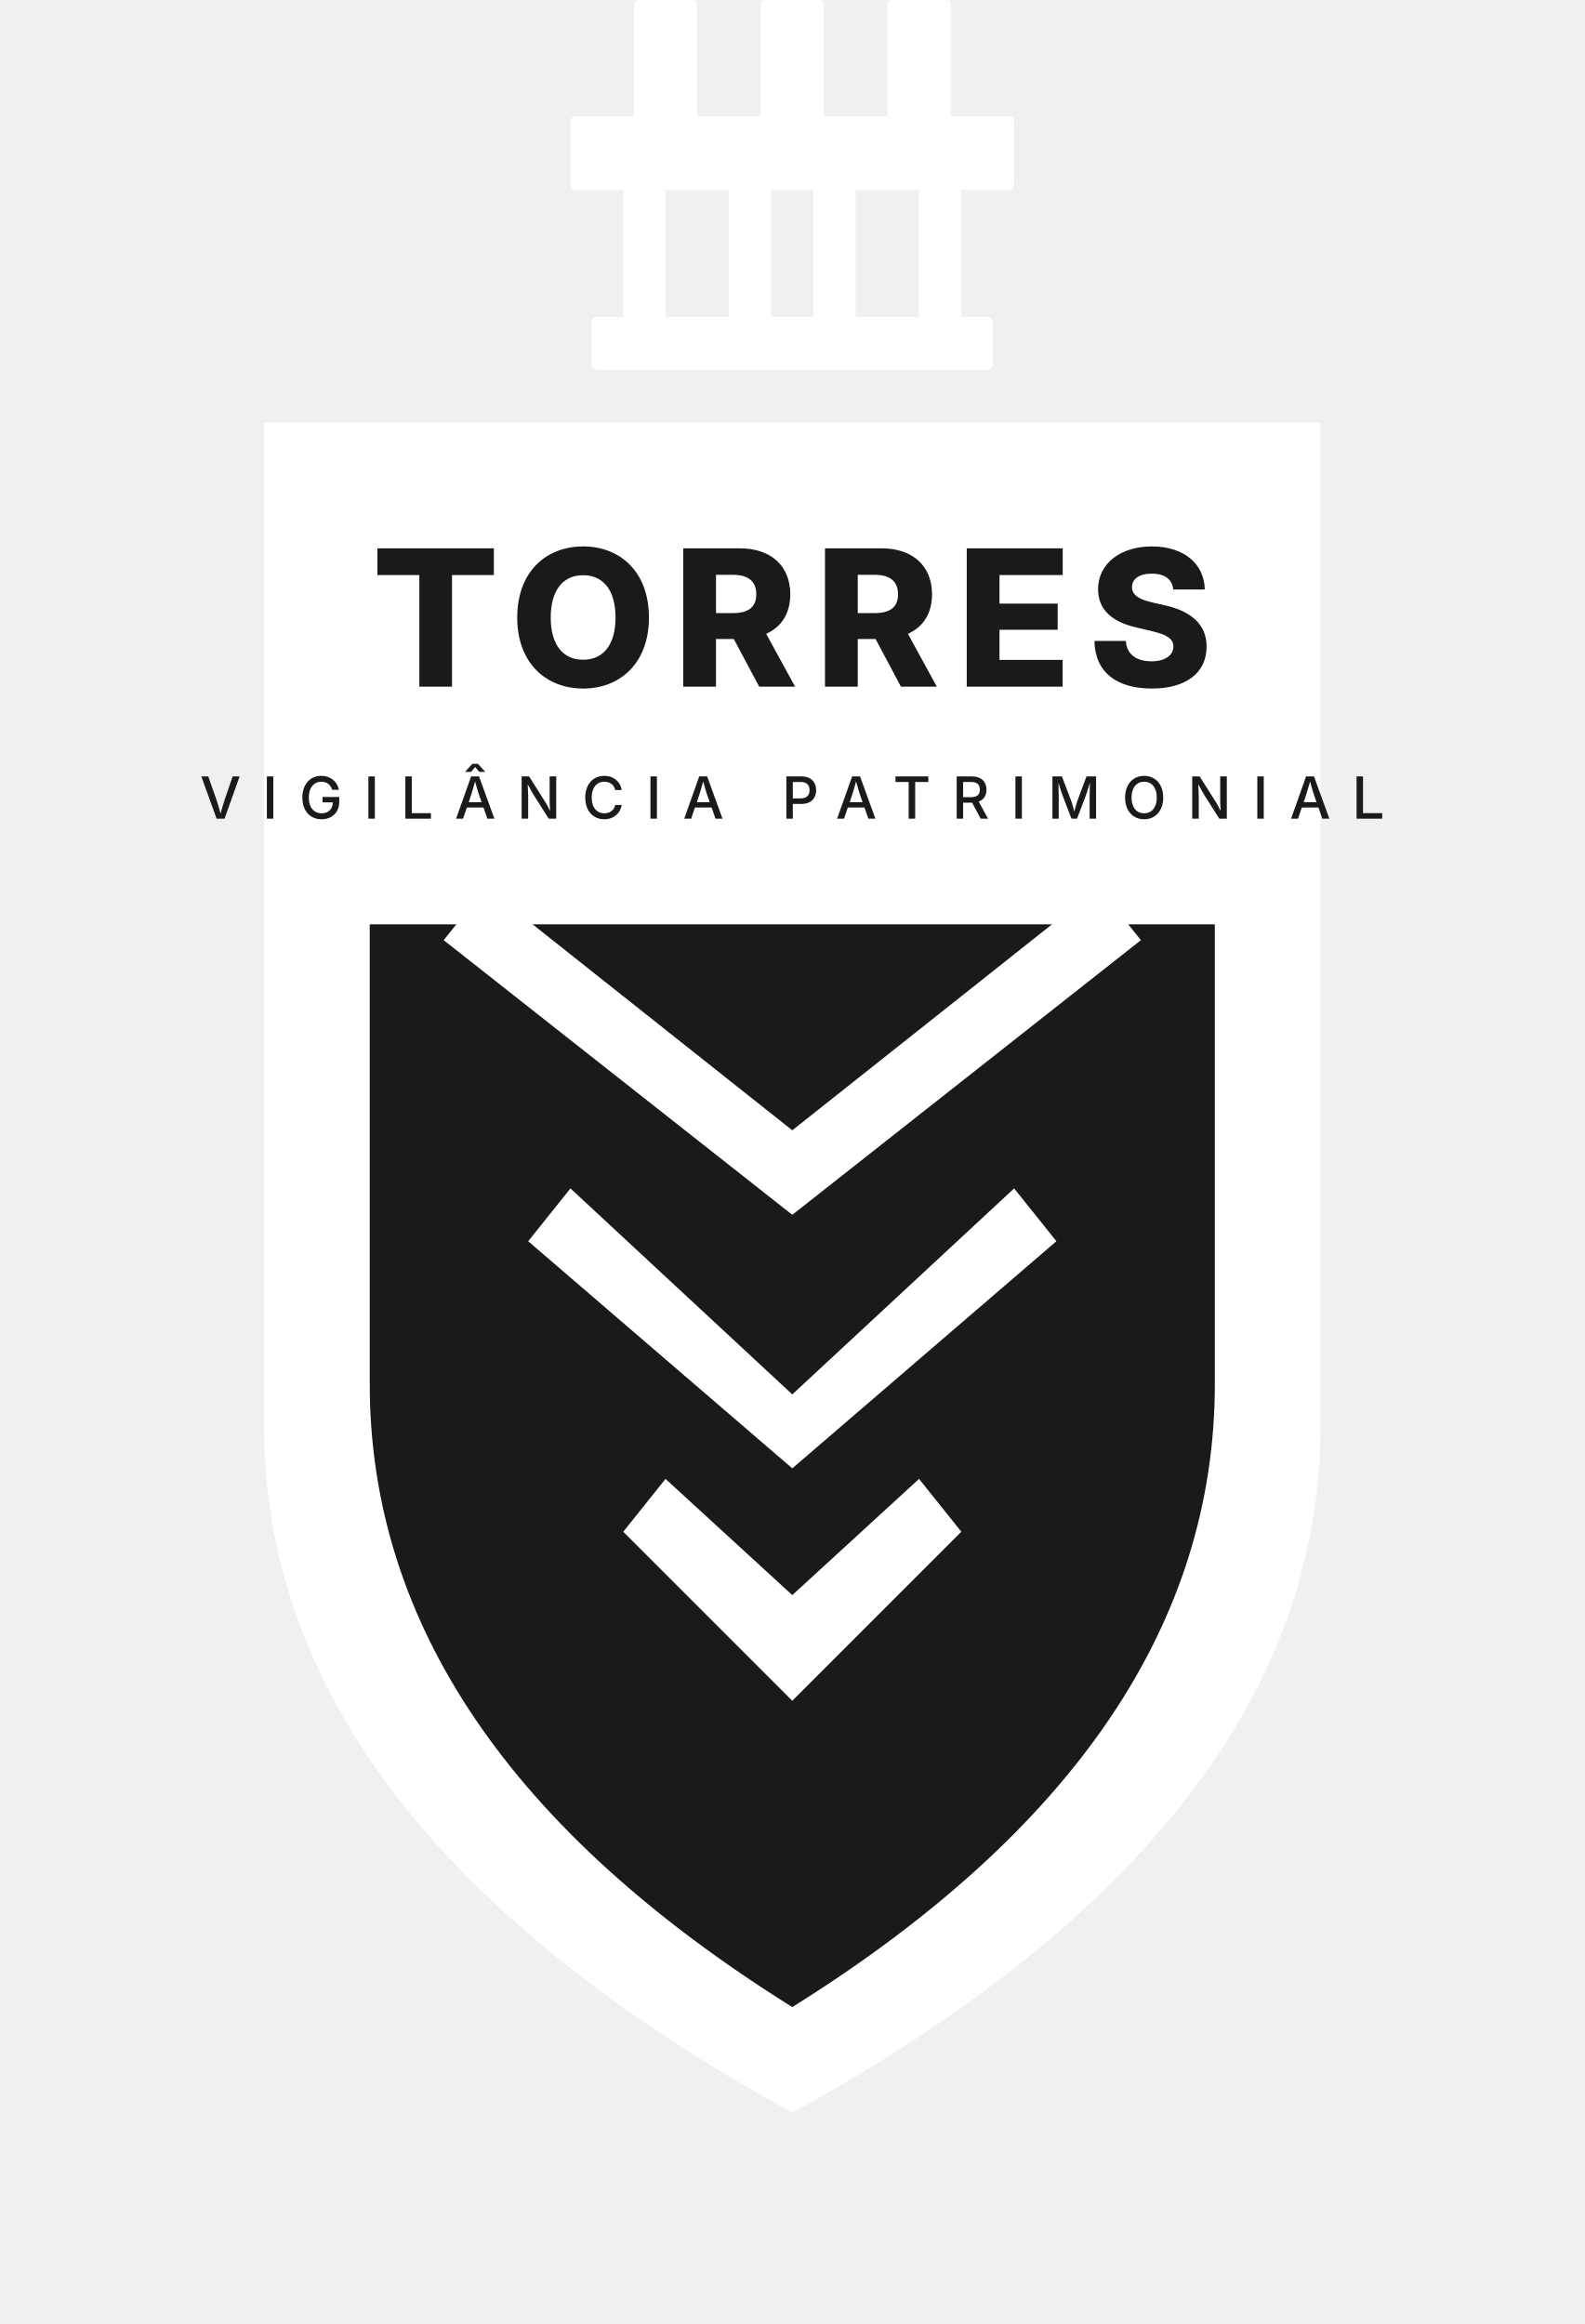
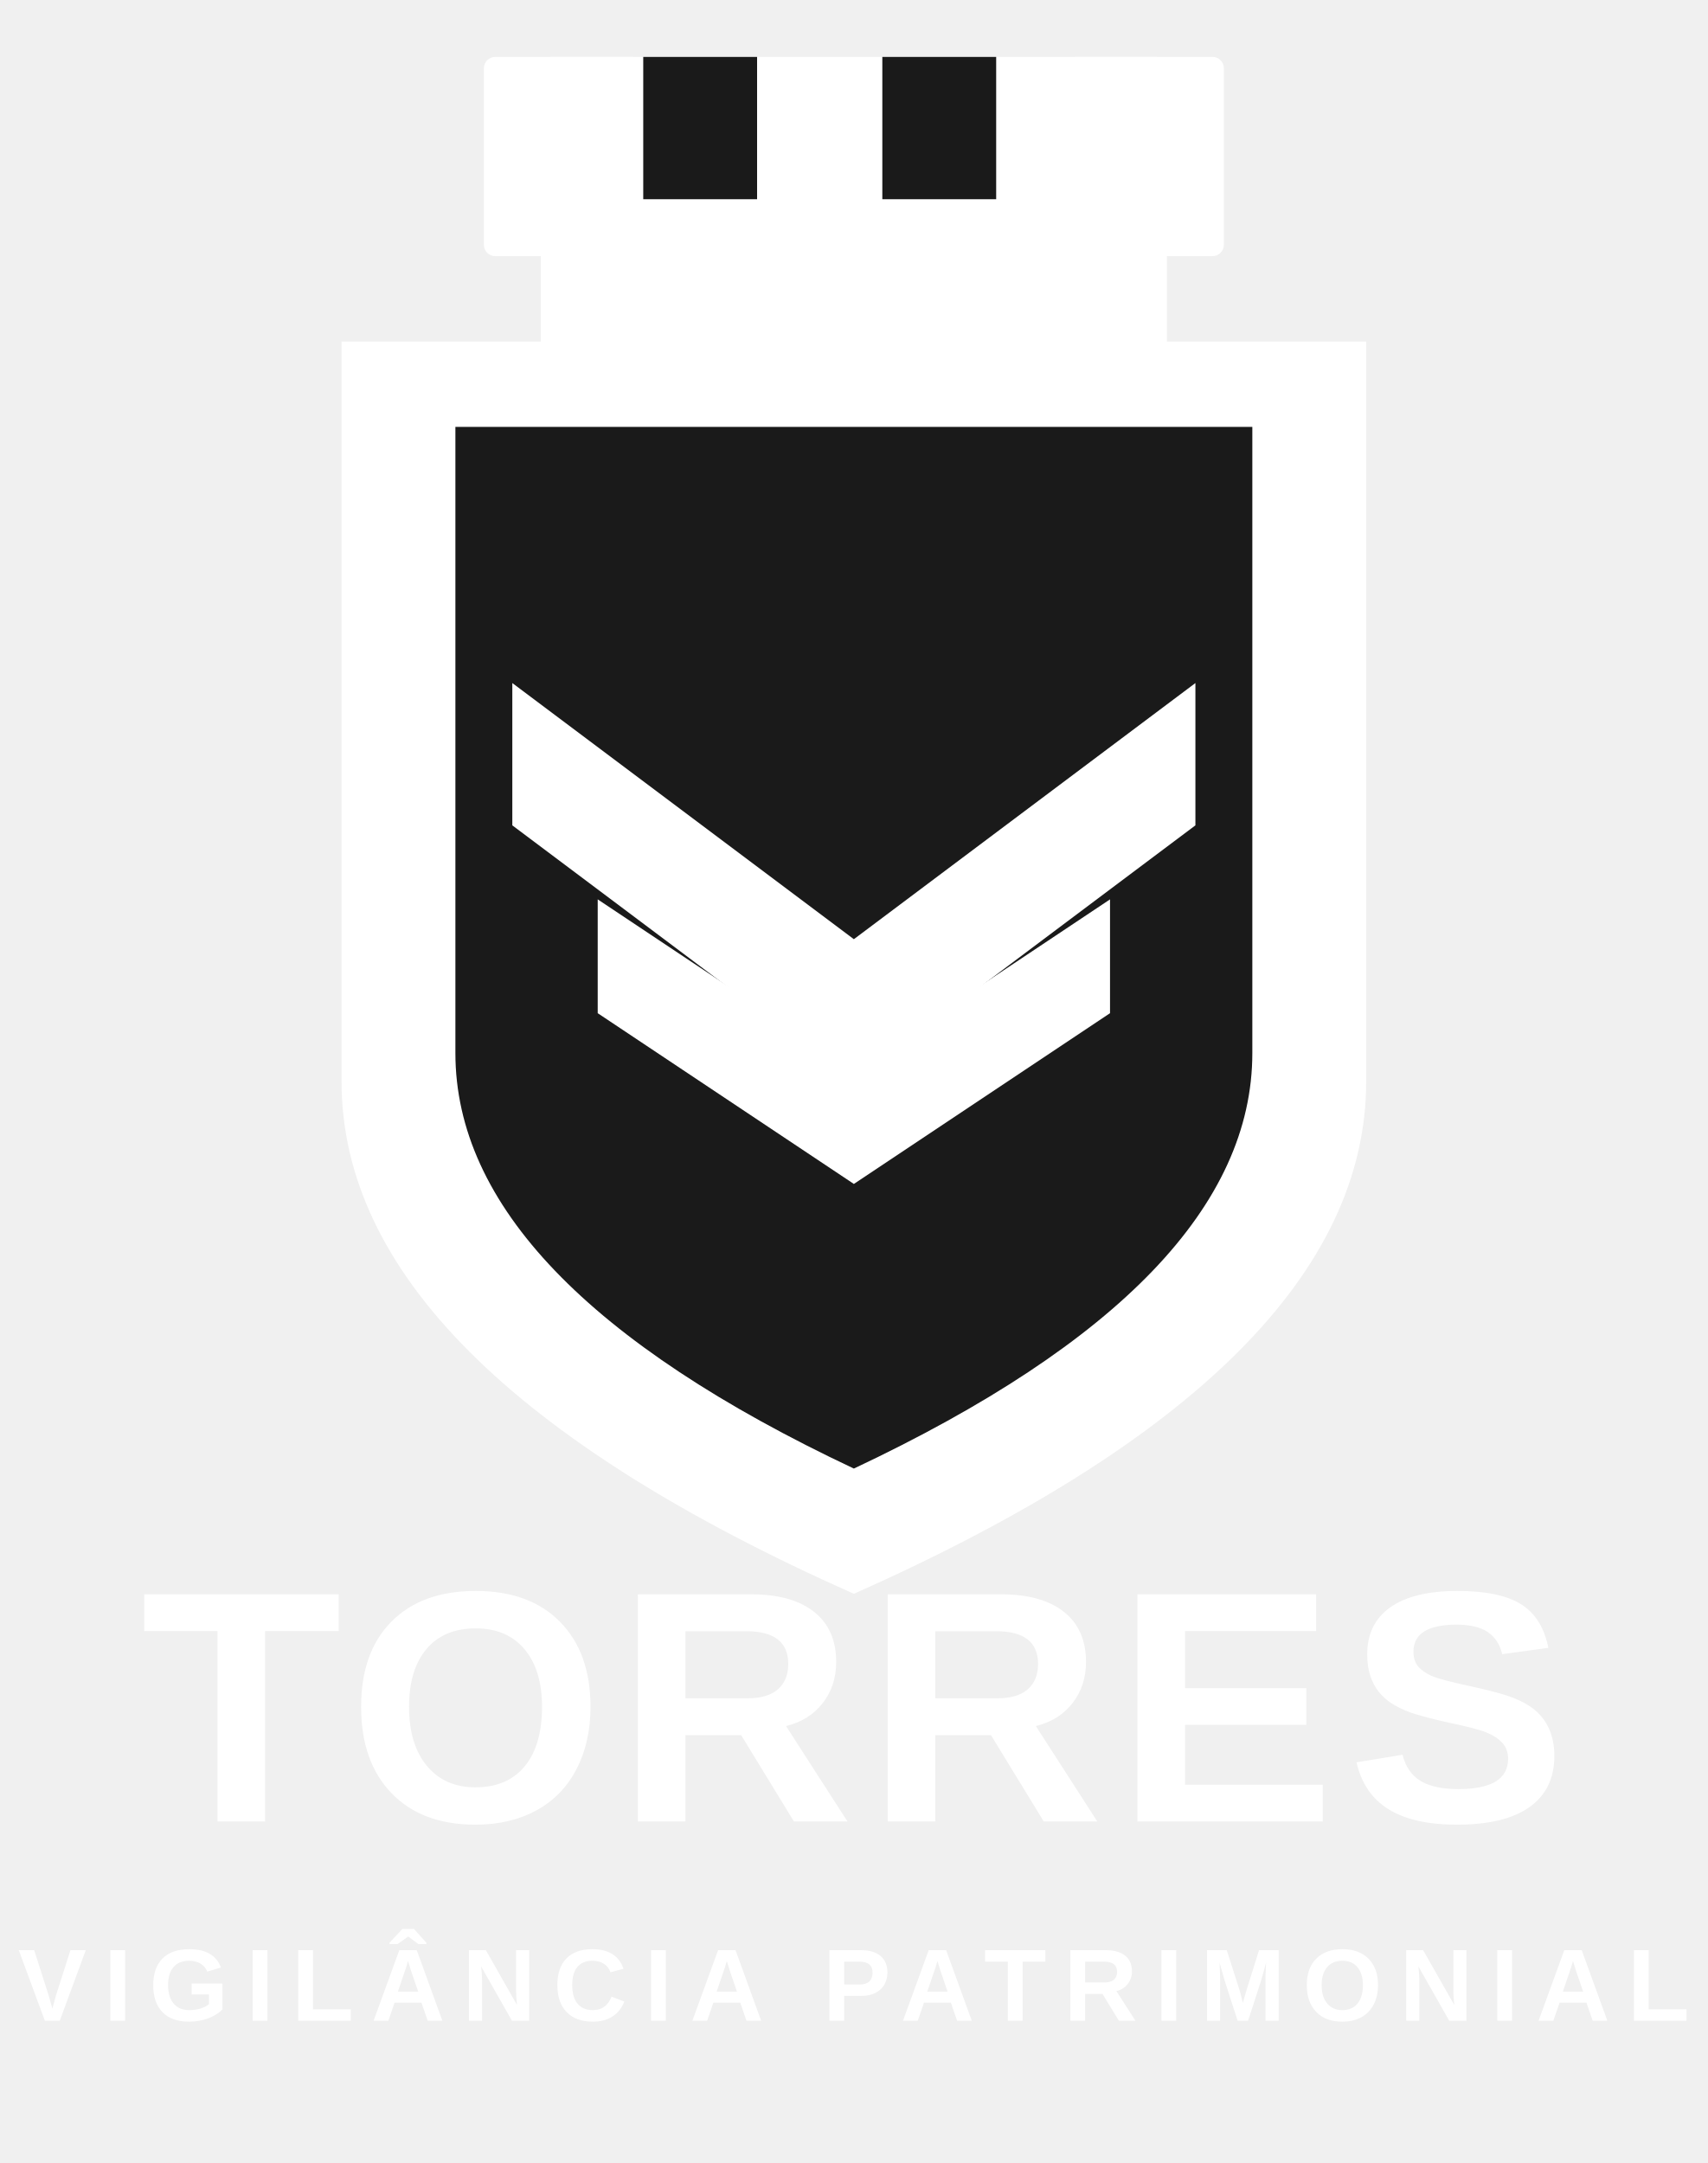
- <svg xmlns="http://www.w3.org/2000/svg" viewBox="0 0 300 440">
-   <g fill="white">
-     <rect x="120" y="0" width="12" height="28" rx="1" />
-     <rect x="144" y="0" width="12" height="28" rx="1" />
-     <rect x="168" y="0" width="12" height="28" rx="1" />
-     <rect x="108" y="22" width="84" height="14" rx="1" />
-     <rect x="118" y="36" width="8" height="30" />
-     <rect x="138" y="36" width="8" height="30" />
-     <rect x="154" y="36" width="8" height="30" />
-     <rect x="174" y="36" width="8" height="30" />
-     <rect x="112" y="60" width="76" height="10" rx="1" />
-     <path d="M50 80 L250 80 L250 270 Q250 345 150 400 Q50 345 50 270 Z" />
-     <path d="M70 175 L230 175 L230 262 Q230 330 150 380 Q70 330 70 262 Z" fill="#1a1a1a" />
-     <polygon points="150,230 84,178 92,168 150,214 208,168 216,178" fill="white" />
-     <polygon points="150,278 100,235 108,225 150,264 192,225 200,235" fill="white" />
-     <polygon points="150,322 118,290 126,280 150,302 174,280 182,290" fill="white" />
-     <text x="150" y="130" text-anchor="middle" font-family="Inter, Arial, sans-serif" font-size="36" font-weight="800" fill="#1a1a1a" letter-spacing="3">TORRES</text>
-     <text x="150" y="155" text-anchor="middle" font-family="Inter, Arial, sans-serif" font-size="11" font-weight="500" fill="#1a1a1a" letter-spacing="4">VIGILÂNCIA PATRIMONIAL</text>
-   </g>
+ <svg xmlns="http://www.w3.org/2000/svg" viewBox="0 0 300 380" fill="none">
+   <rect x="95" y="10" width="110" height="60" rx="2" fill="white" />
+   <rect x="85" y="10" width="28" height="35" rx="2" fill="white" />
+   <rect x="187" y="10" width="28" height="35" rx="2" fill="white" />
+   <rect x="113" y="10" width="20" height="20" rx="0" fill="none" />
+   <path d="M60 60 L60 190 Q60 240 150 280 Q240 240 240 190 L240 60 Z" fill="white" />
+   <rect x="113" y="10" width="20" height="25" fill="#1a1a1a" />
+   <rect x="155" y="10" width="20" height="25" fill="#1a1a1a" />
+   <path d="M80 75 L80 185 Q80 225 150 258 Q220 225 220 185 L220 75 Z" fill="#1a1a1a" />
+   <path d="M90 120 L150 165 L210 120 L210 145 L150 190 L90 145 Z" fill="white" />
+   <path d="M105 158 L150 188 L195 158 L195 178 L150 208 L105 178 Z" fill="white" />
+   <text x="150" y="320" font-family="'Arial Black', 'Arial', sans-serif" font-weight="900" font-size="58" text-anchor="middle" fill="white" letter-spacing="2">TORRES</text>
+   <text x="150" y="355" font-family="'Arial', sans-serif" font-weight="600" font-size="18" text-anchor="middle" fill="white" letter-spacing="3">VIGILÂNCIA PATRIMONIAL</text>
</svg>
